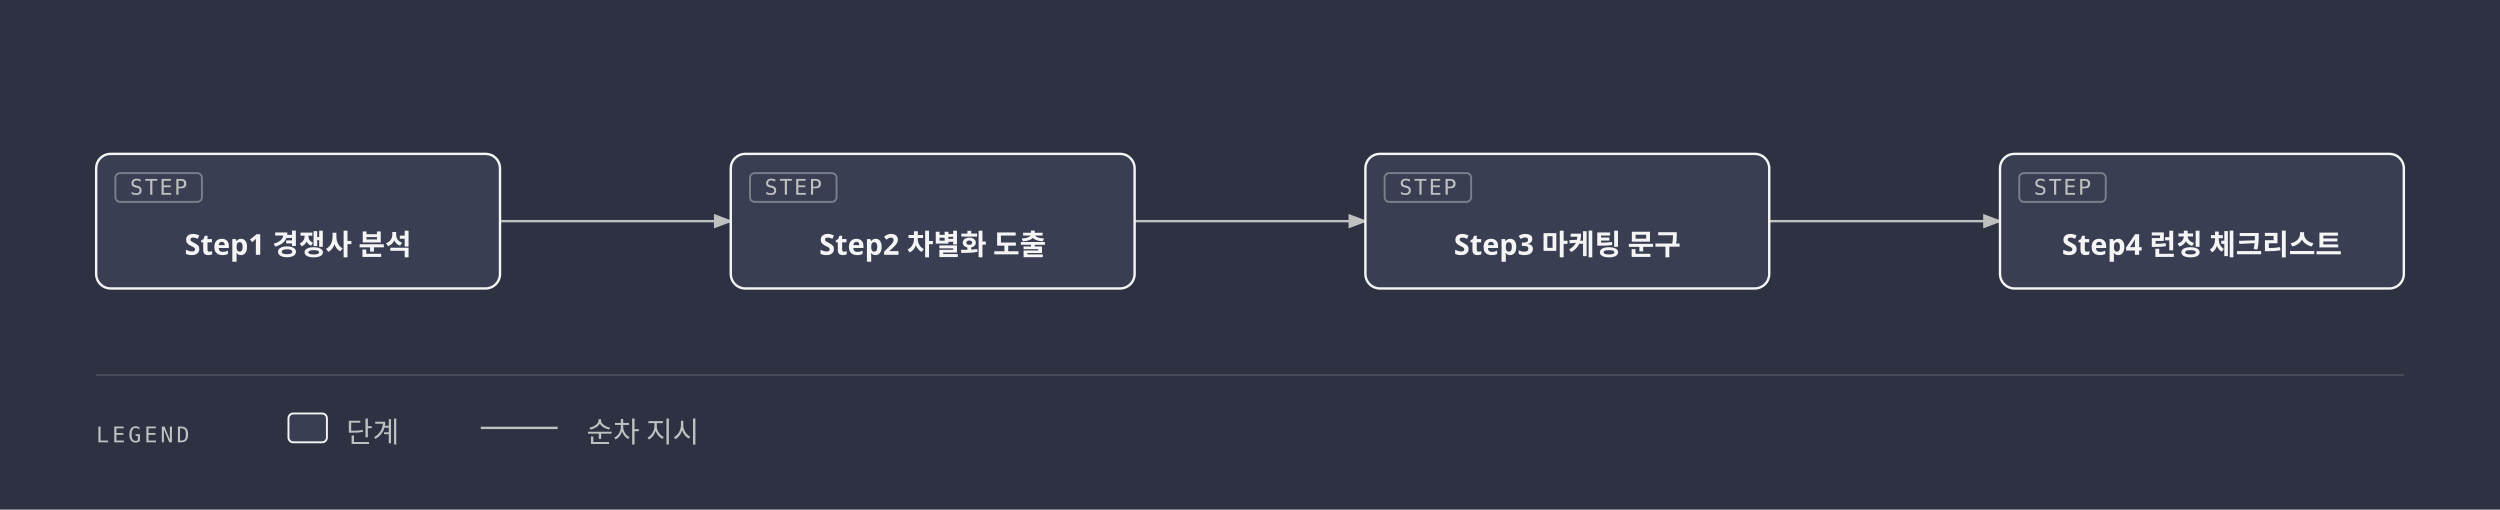
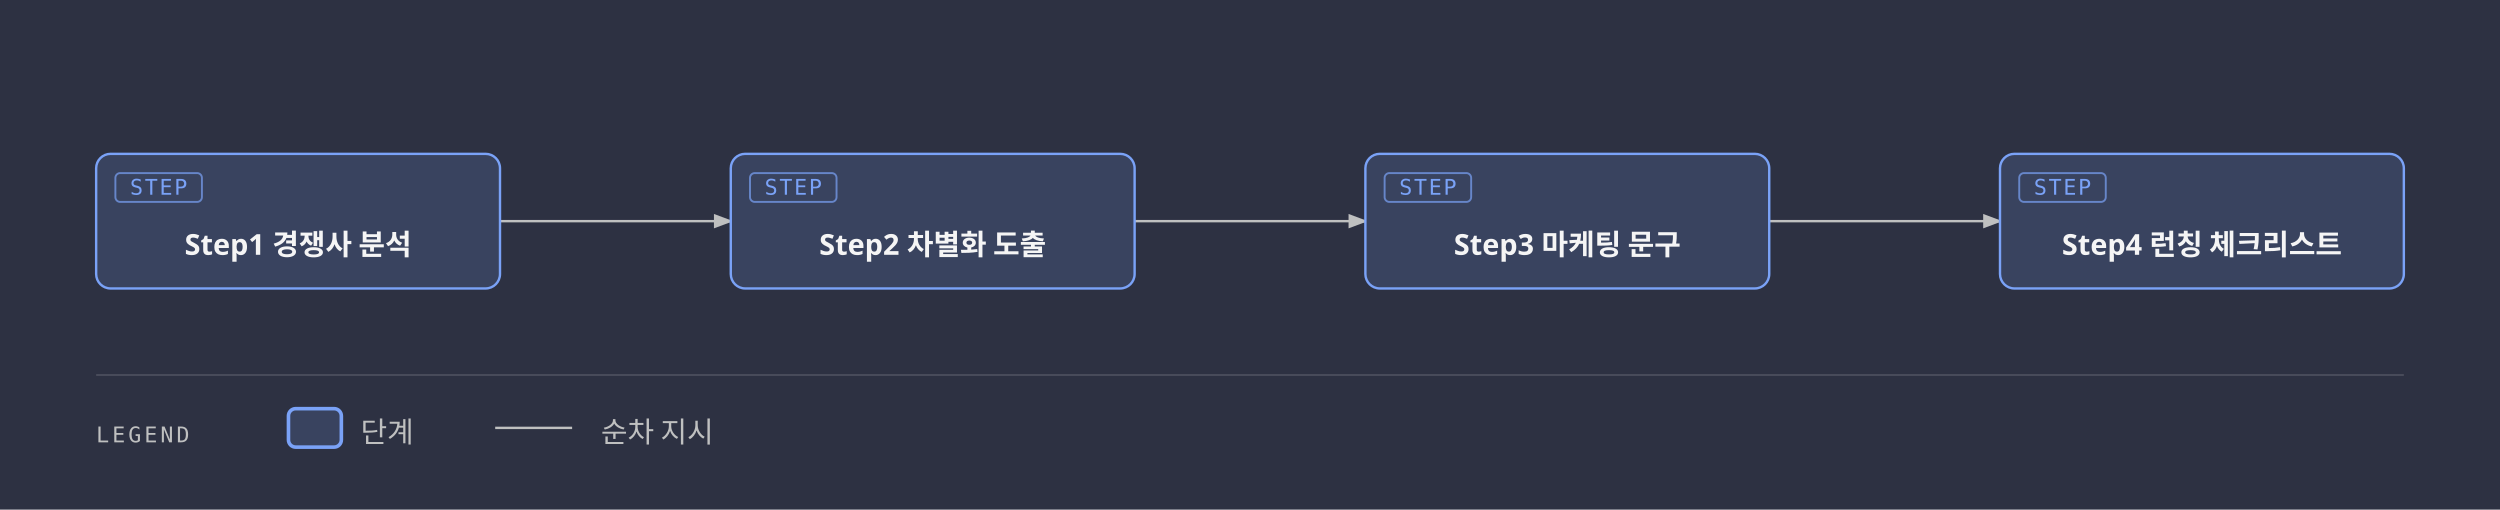
<svg xmlns="http://www.w3.org/2000/svg" viewBox="0 0 1040 212" width="1040" height="212" role="img" aria-labelledby="tsd-title tsd-desc">
  <defs>
    <marker id="tsd-arrow" markerWidth="8" markerHeight="6" refX="7" refY="3" orient="auto">
      <polygon points="0 0, 8 3, 0 6" fill="#bfc0c0" />
    </marker>
  </defs>
  <rect width="1040" height="212" fill="#2d3142" />
  <path d="M 208 92 H 304" fill="none" stroke="#bfc0c0" stroke-width="1" marker-end="url(#tsd-arrow)" />
  <path d="M 472 92 H 568" fill="none" stroke="#bfc0c0" stroke-width="1" marker-end="url(#tsd-arrow)" />
  <path d="M 736 92 H 832" fill="none" stroke="#bfc0c0" stroke-width="1" marker-end="url(#tsd-arrow)" />
  <rect x="40" y="64" width="168" height="56" rx="6" fill="#2d3142" />
-   <rect x="40" y="64" width="168" height="56" rx="6" fill="#393e53" stroke="#f5f5f5" stroke-width="1" />
-   <rect x="48" y="72" width="36" height="12" rx="2" fill="transparent" stroke="#bfc0c0" stroke-width=".8" opacity=".5" />
-   <text x="66" y="81" fill="#bfc0c0" font-family="'Geist Mono',ui-monospace,'Cascadia Mono','SF Mono',Menlo,Consolas,monospace" font-size="9" text-anchor="middle" letter-spacing=".08em">STEP</text>
+   <rect x="40" y="64" width="168" height="56" rx="6" fill="rgba(122,162,247,.16)" stroke="#7aa2f7" stroke-width="1" />
+   <rect x="48" y="72" width="36" height="12" rx="2" fill="transparent" stroke="#7aa2f7" stroke-width=".8" opacity=".7" />
+   <text x="66" y="81" fill="#7aa2f7" font-family="'Geist Mono',ui-monospace,'Cascadia Mono','SF Mono',Menlo,Consolas,monospace" font-size="9" text-anchor="middle" letter-spacing=".08em">STEP</text>
  <text x="124" y="106" fill="#f5f5f5" font-family="'Geist','Noto Sans KR','Pretendard','Apple SD Gothic Neo','Malgun Gothic','맑은 고딕',system-ui,sans-serif" font-size="12" font-weight="600" text-anchor="middle">Step1 경쟁사 분석</text>
  <rect x="304" y="64" width="168" height="56" rx="6" fill="#2d3142" />
-   <rect x="304" y="64" width="168" height="56" rx="6" fill="#393e53" stroke="#f5f5f5" stroke-width="1" />
-   <rect x="312" y="72" width="36" height="12" rx="2" fill="transparent" stroke="#bfc0c0" stroke-width=".8" opacity=".5" />
-   <text x="330" y="81" fill="#bfc0c0" font-family="'Geist Mono',ui-monospace,'Cascadia Mono','SF Mono',Menlo,Consolas,monospace" font-size="9" text-anchor="middle" letter-spacing=".08em">STEP</text>
+   <rect x="304" y="64" width="168" height="56" rx="6" fill="rgba(122,162,247,.16)" stroke="#7aa2f7" stroke-width="1" />
+   <rect x="312" y="72" width="36" height="12" rx="2" fill="transparent" stroke="#7aa2f7" stroke-width=".8" opacity=".7" />
+   <text x="330" y="81" fill="#7aa2f7" font-family="'Geist Mono',ui-monospace,'Cascadia Mono','SF Mono',Menlo,Consolas,monospace" font-size="9" text-anchor="middle" letter-spacing=".08em">STEP</text>
  <text x="388" y="106" fill="#f5f5f5" font-family="'Geist','Noto Sans KR','Pretendard','Apple SD Gothic Neo','Malgun Gothic','맑은 고딕',system-ui,sans-serif" font-size="12" font-weight="600" text-anchor="middle">Step2 차별화 도출</text>
  <rect x="568" y="64" width="168" height="56" rx="6" fill="#2d3142" />
-   <rect x="568" y="64" width="168" height="56" rx="6" fill="#393e53" stroke="#f5f5f5" stroke-width="1" />
-   <rect x="576" y="72" width="36" height="12" rx="2" fill="transparent" stroke="#bfc0c0" stroke-width=".8" opacity=".5" />
-   <text x="594" y="81" fill="#bfc0c0" font-family="'Geist Mono',ui-monospace,'Cascadia Mono','SF Mono',Menlo,Consolas,monospace" font-size="9" text-anchor="middle" letter-spacing=".08em">STEP</text>
+   <rect x="568" y="64" width="168" height="56" rx="6" fill="rgba(122,162,247,.16)" stroke="#7aa2f7" stroke-width="1" />
+   <rect x="576" y="72" width="36" height="12" rx="2" fill="transparent" stroke="#7aa2f7" stroke-width=".8" opacity=".7" />
+   <text x="594" y="81" fill="#7aa2f7" font-family="'Geist Mono',ui-monospace,'Cascadia Mono','SF Mono',Menlo,Consolas,monospace" font-size="9" text-anchor="middle" letter-spacing=".08em">STEP</text>
  <text x="652" y="106" fill="#f5f5f5" font-family="'Geist','Noto Sans KR','Pretendard','Apple SD Gothic Neo','Malgun Gothic','맑은 고딕',system-ui,sans-serif" font-size="12" font-weight="600" text-anchor="middle">Step3 마케팅 문구</text>
  <rect x="832" y="64" width="168" height="56" rx="6" fill="#2d3142" />
-   <rect x="832" y="64" width="168" height="56" rx="6" fill="#393e53" stroke="#f5f5f5" stroke-width="1" />
-   <rect x="840" y="72" width="36" height="12" rx="2" fill="transparent" stroke="#bfc0c0" stroke-width=".8" opacity=".5" />
-   <text x="858" y="81" fill="#bfc0c0" font-family="'Geist Mono',ui-monospace,'Cascadia Mono','SF Mono',Menlo,Consolas,monospace" font-size="9" text-anchor="middle" letter-spacing=".08em">STEP</text>
+   <rect x="832" y="64" width="168" height="56" rx="6" fill="rgba(122,162,247,.16)" stroke="#7aa2f7" stroke-width="1" />
+   <rect x="840" y="72" width="36" height="12" rx="2" fill="transparent" stroke="#7aa2f7" stroke-width=".8" opacity=".7" />
+   <text x="858" y="81" fill="#7aa2f7" font-family="'Geist Mono',ui-monospace,'Cascadia Mono','SF Mono',Menlo,Consolas,monospace" font-size="9" text-anchor="middle" letter-spacing=".08em">STEP</text>
  <text x="916" y="106" fill="#f5f5f5" font-family="'Geist','Noto Sans KR','Pretendard','Apple SD Gothic Neo','Malgun Gothic','맑은 고딕',system-ui,sans-serif" font-size="12" font-weight="600" text-anchor="middle">Step4 런칭 체크리스트</text>
  <line x1="40" y1="156" x2="1000" y2="156" stroke="rgba(245,245,245,.14)" stroke-width=".8" />
  <text x="40" y="184" fill="#bfc0c0" font-family="'Geist Mono',ui-monospace,'Cascadia Mono','SF Mono',Menlo,Consolas,monospace" font-size="9" letter-spacing=".14em">LEGEND</text>
-   <rect x="120" y="172" width="16" height="12" rx="2" fill="#393e53" stroke="#f5f5f5" stroke-width=".8" />
-   <text x="144" y="184" fill="#bfc0c0" font-family="'Geist','Noto Sans KR','Pretendard','Apple SD Gothic Neo','Malgun Gothic','맑은 고딕',system-ui,sans-serif" font-size="12" font-weight="400">단계</text>
-   <line x1="200" y1="178" x2="232" y2="178" stroke="#bfc0c0" stroke-width="1" />
-   <text x="244" y="184" fill="#bfc0c0" font-family="'Geist','Noto Sans KR','Pretendard','Apple SD Gothic Neo','Malgun Gothic','맑은 고딕',system-ui,sans-serif" font-size="12" font-weight="400">순차 지시</text>
+   <rect x="120" y="170" width="22" height="16" rx="3" fill="rgba(122,162,247,.16)" stroke="#7aa2f7" stroke-width="1.5" />
+   <text x="150" y="184" fill="#bfc0c0" font-family="'Geist','Noto Sans KR','Pretendard','Apple SD Gothic Neo','Malgun Gothic','맑은 고딕',system-ui,sans-serif" font-size="12" font-weight="400">단계</text>
+   <line x1="206" y1="178" x2="238" y2="178" stroke="#bfc0c0" stroke-width="1" />
+   <text x="250" y="184" fill="#bfc0c0" font-family="'Geist','Noto Sans KR','Pretendard','Apple SD Gothic Neo','Malgun Gothic','맑은 고딕',system-ui,sans-serif" font-size="12" font-weight="400">순차 지시</text>
</svg>
